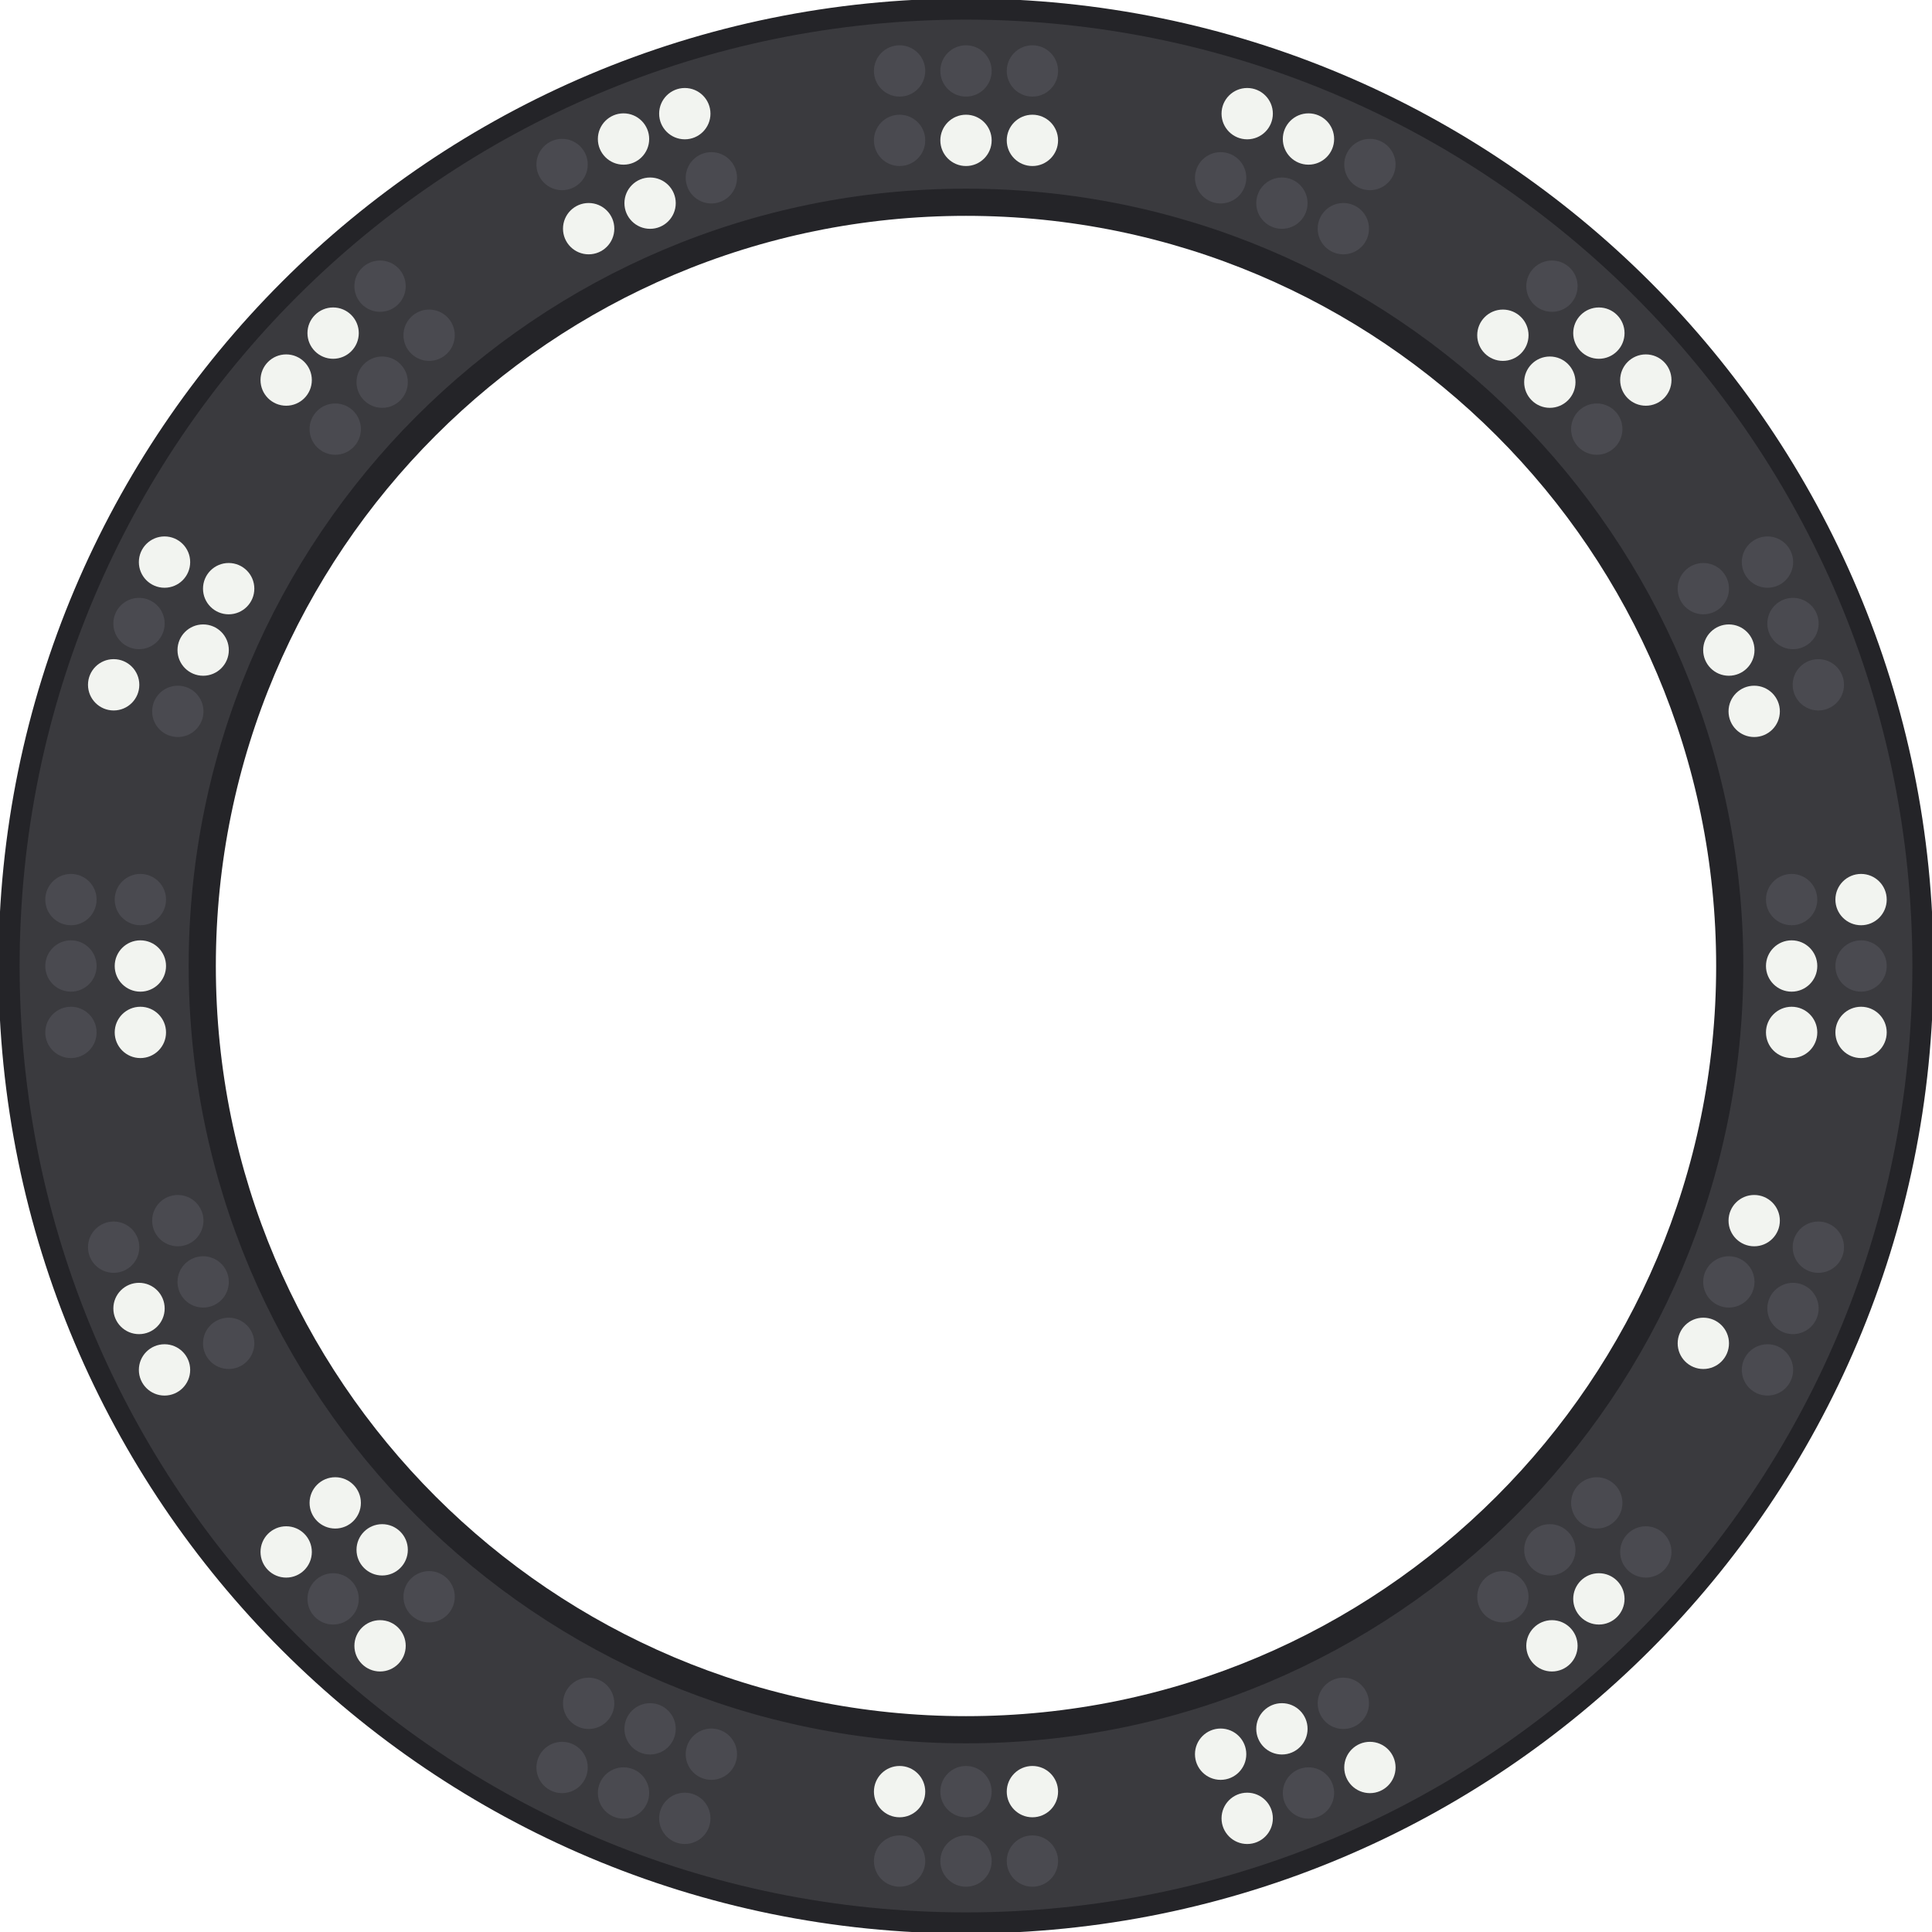
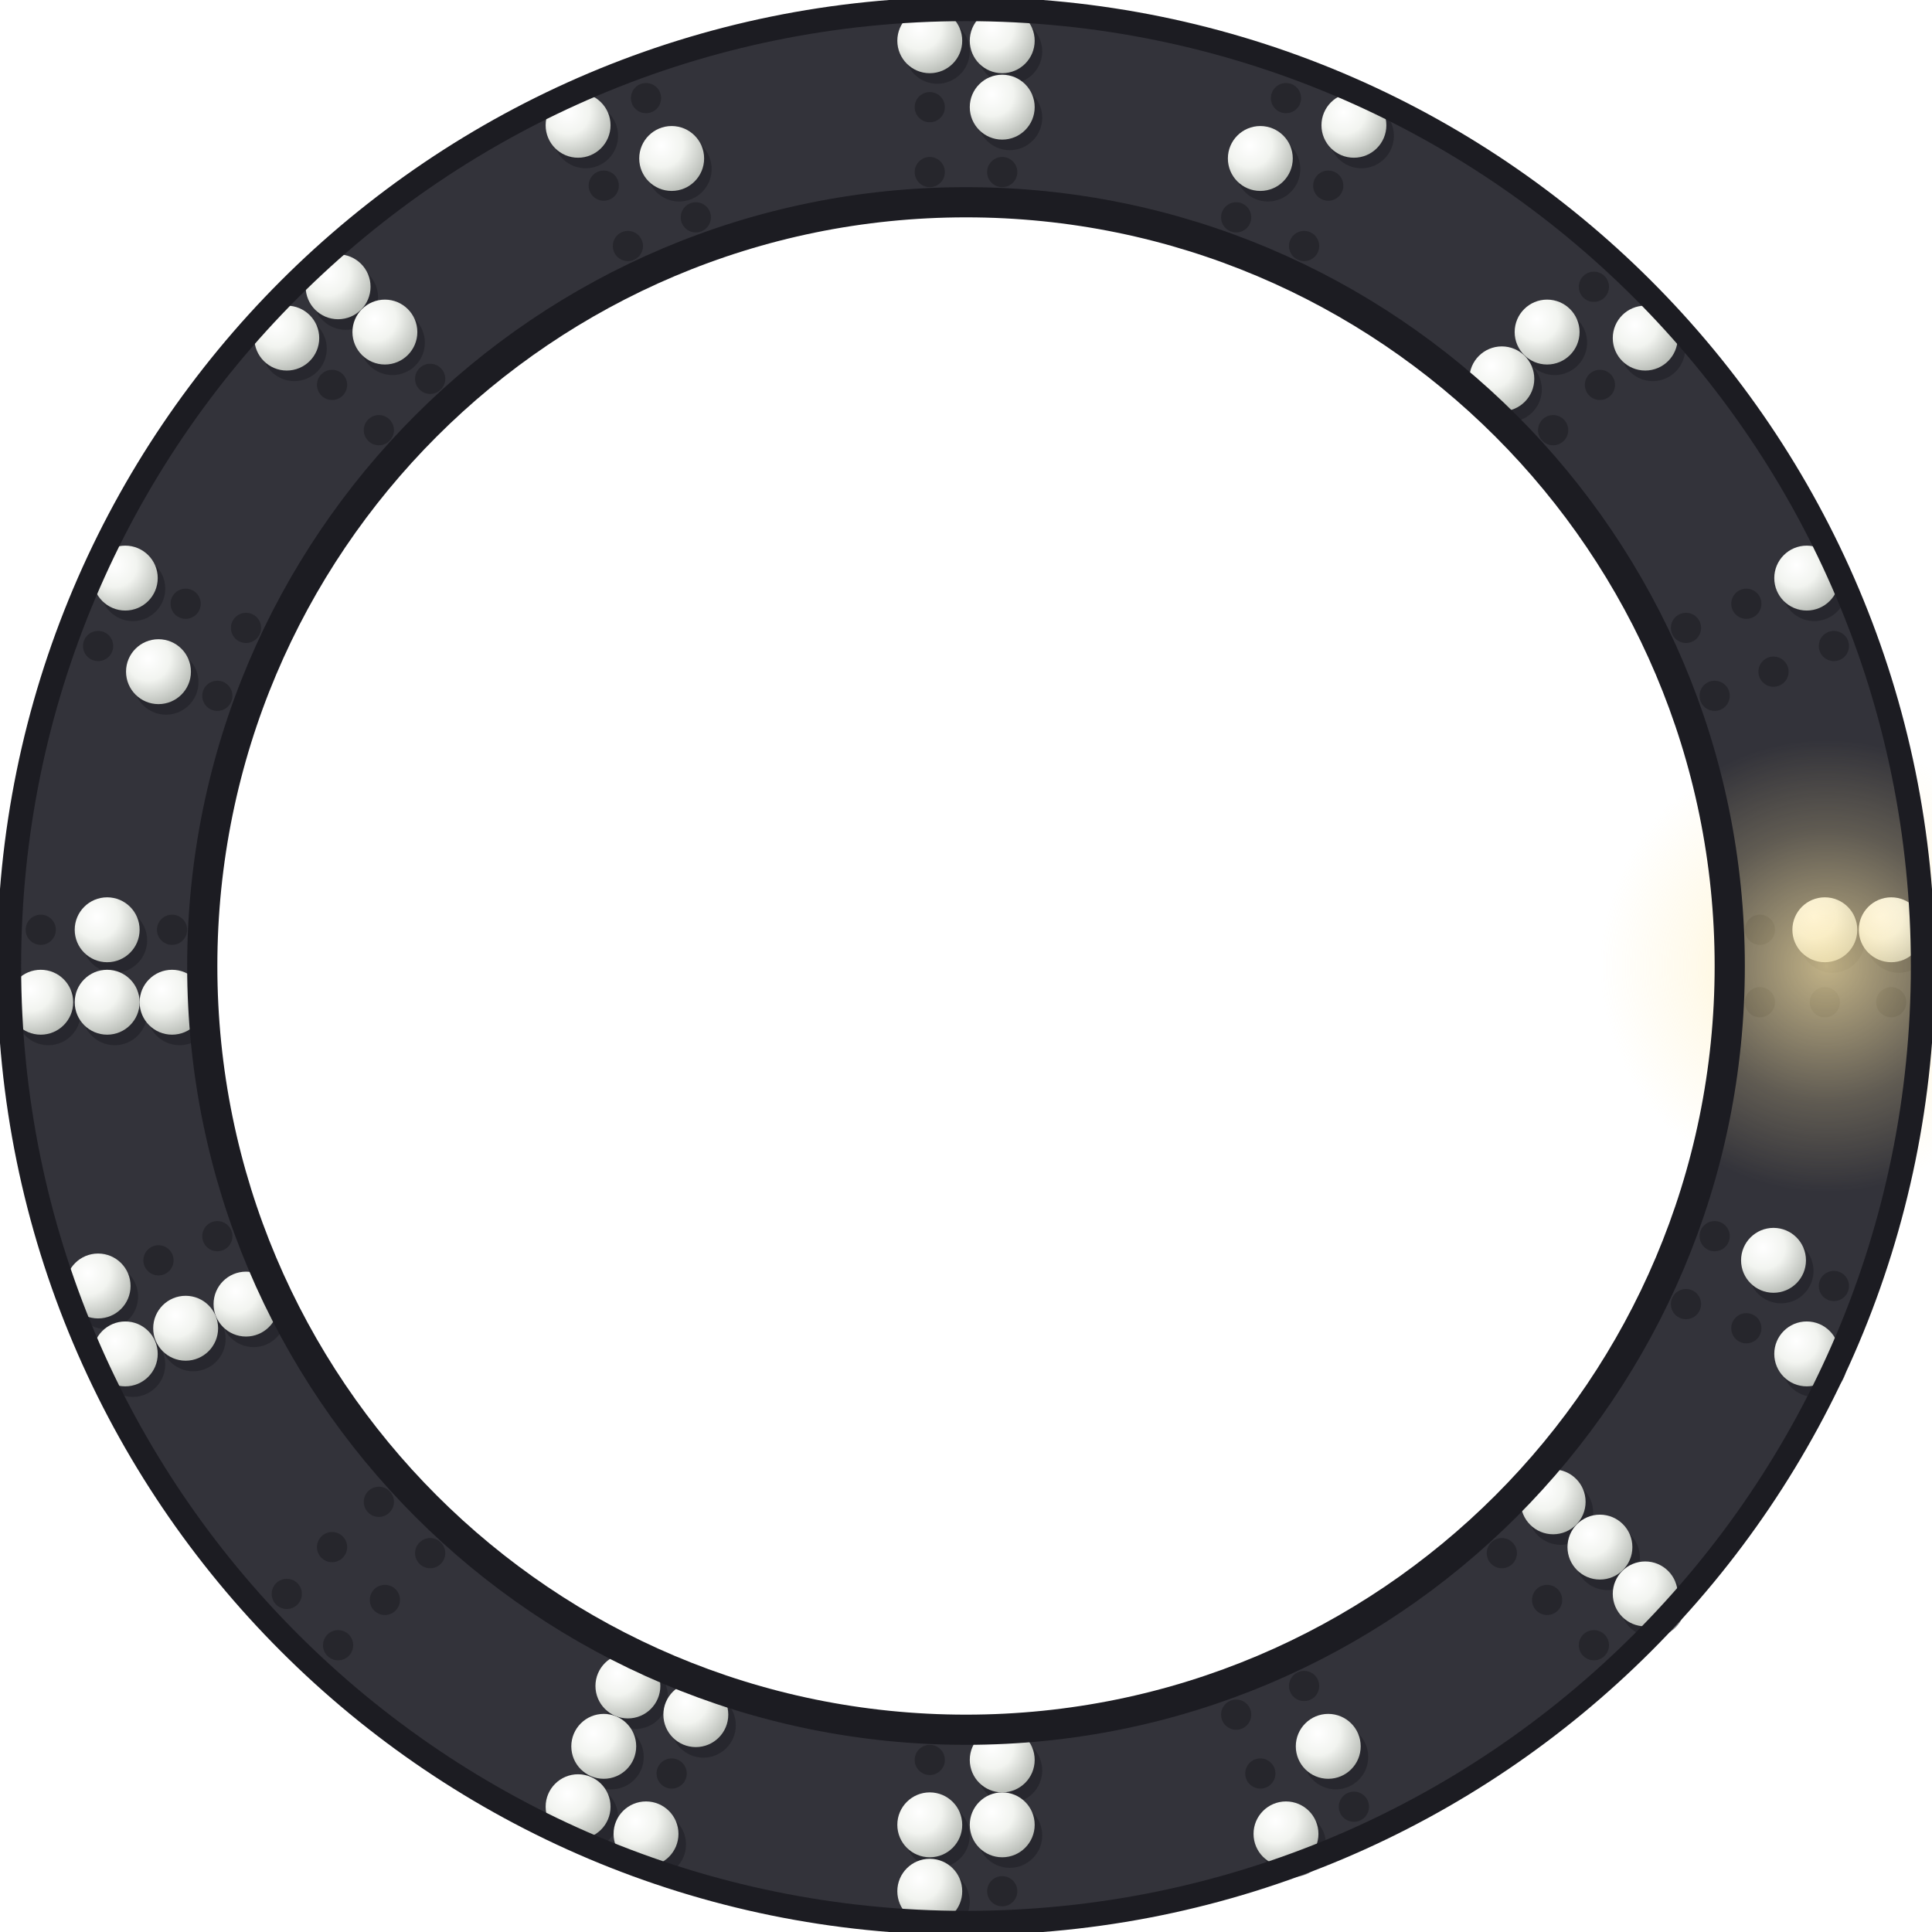
<svg xmlns="http://www.w3.org/2000/svg" viewBox="0 0 128 128" width="128" height="128" role="presentation">
-   <path d="M64 0.6 A63.4 63.4 0 1 0 64 127.4 A63.4 63.4 0 1 0 64 0.6 Z M64 13.4 A50.6 50.6 0 1 1 64 114.6 A50.6 50.6 0 1 1 64 13.4 Z" fill="#3A3A3E" fill-rule="evenodd" />
-   <circle cx="118.7" cy="59.6" r="1.7" fill="#4A4A50" />
-   <circle cx="118.7" cy="64" r="1.7" fill="#F2F4F0" />
-   <circle cx="118.7" cy="68.4" r="1.7" fill="#F2F4F0" />
-   <circle cx="123.3" cy="59.6" r="1.7" fill="#F2F4F0" />
-   <circle cx="123.3" cy="64" r="1.7" fill="#4A4A50" />
-   <circle cx="123.3" cy="68.4" r="1.7" fill="#F2F4F0" />
-   <circle cx="116.22" cy="80.87" r="1.7" fill="#F2F4F0" />
-   <circle cx="114.54" cy="84.93" r="1.7" fill="#4A4A50" />
-   <circle cx="112.85" cy="89" r="1.7" fill="#F2F4F0" />
-   <circle cx="120.47" cy="82.63" r="1.7" fill="#4A4A50" />
-   <circle cx="118.79" cy="86.69" r="1.7" fill="#4A4A50" />
-   <circle cx="117.1" cy="90.76" r="1.7" fill="#4A4A50" />
-   <circle cx="105.79" cy="99.57" r="1.7" fill="#4A4A50" />
-   <circle cx="102.68" cy="102.68" r="1.7" fill="#4A4A50" />
-   <circle cx="99.57" cy="105.79" r="1.7" fill="#4A4A50" />
-   <circle cx="109.04" cy="102.82" r="1.7" fill="#4A4A50" />
-   <circle cx="105.93" cy="105.93" r="1.7" fill="#F2F4F0" />
-   <circle cx="102.82" cy="109.04" r="1.7" fill="#F2F4F0" />
-   <circle cx="89" cy="112.85" r="1.7" fill="#4A4A50" />
-   <circle cx="84.93" cy="114.54" r="1.7" fill="#F2F4F0" />
-   <circle cx="80.87" cy="116.22" r="1.7" fill="#F2F4F0" />
-   <circle cx="90.76" cy="117.1" r="1.7" fill="#F2F4F0" />
-   <circle cx="86.69" cy="118.79" r="1.7" fill="#4A4A50" />
-   <circle cx="82.63" cy="120.47" r="1.7" fill="#F2F4F0" />
-   <circle cx="68.4" cy="118.7" r="1.7" fill="#F2F4F0" />
-   <circle cx="64" cy="118.7" r="1.7" fill="#4A4A50" />
-   <circle cx="59.6" cy="118.7" r="1.7" fill="#F2F4F0" />
-   <circle cx="68.4" cy="123.3" r="1.7" fill="#4A4A50" />
-   <circle cx="64" cy="123.3" r="1.7" fill="#4A4A50" />
-   <circle cx="59.6" cy="123.3" r="1.7" fill="#4A4A50" />
-   <circle cx="47.13" cy="116.22" r="1.7" fill="#4A4A50" />
-   <circle cx="43.07" cy="114.54" r="1.7" fill="#4A4A50" />
-   <circle cx="39" cy="112.85" r="1.7" fill="#4A4A50" />
-   <circle cx="45.37" cy="120.47" r="1.7" fill="#4A4A50" />
-   <circle cx="41.31" cy="118.79" r="1.7" fill="#4A4A50" />
-   <circle cx="37.24" cy="117.1" r="1.7" fill="#4A4A50" />
-   <circle cx="28.43" cy="105.79" r="1.7" fill="#4A4A50" />
-   <circle cx="25.32" cy="102.68" r="1.7" fill="#F2F4F0" />
-   <circle cx="22.21" cy="99.57" r="1.7" fill="#F2F4F0" />
-   <circle cx="25.18" cy="109.04" r="1.7" fill="#F2F4F0" />
-   <circle cx="22.07" cy="105.93" r="1.7" fill="#4A4A50" />
-   <circle cx="18.96" cy="102.82" r="1.7" fill="#F2F4F0" />
-   <circle cx="15.15" cy="89" r="1.7" fill="#4A4A50" />
-   <circle cx="13.46" cy="84.93" r="1.7" fill="#4A4A50" />
-   <circle cx="11.78" cy="80.87" r="1.7" fill="#4A4A50" />
-   <circle cx="10.9" cy="90.76" r="1.7" fill="#F2F4F0" />
-   <circle cx="9.21" cy="86.69" r="1.7" fill="#F2F4F0" />
-   <circle cx="7.53" cy="82.63" r="1.7" fill="#4A4A50" />
-   <circle cx="9.3" cy="68.4" r="1.7" fill="#F2F4F0" />
-   <circle cx="9.3" cy="64" r="1.7" fill="#F2F4F0" />
-   <circle cx="9.3" cy="59.6" r="1.7" fill="#4A4A50" />
-   <circle cx="4.7" cy="68.4" r="1.7" fill="#4A4A50" />
-   <circle cx="4.7" cy="64" r="1.7" fill="#4A4A50" />
-   <circle cx="4.7" cy="59.6" r="1.7" fill="#4A4A50" />
-   <circle cx="11.78" cy="47.13" r="1.7" fill="#4A4A50" />
-   <circle cx="13.46" cy="43.07" r="1.7" fill="#F2F4F0" />
-   <circle cx="15.15" cy="39" r="1.7" fill="#F2F4F0" />
-   <circle cx="7.53" cy="45.37" r="1.7" fill="#F2F4F0" />
-   <circle cx="9.21" cy="41.31" r="1.7" fill="#4A4A50" />
-   <circle cx="10.9" cy="37.24" r="1.7" fill="#F2F4F0" />
-   <circle cx="22.21" cy="28.43" r="1.7" fill="#4A4A50" />
-   <circle cx="25.32" cy="25.32" r="1.7" fill="#4A4A50" />
-   <circle cx="28.43" cy="22.21" r="1.7" fill="#4A4A50" />
-   <circle cx="18.96" cy="25.18" r="1.7" fill="#F2F4F0" />
-   <circle cx="22.07" cy="22.07" r="1.7" fill="#F2F4F0" />
-   <circle cx="25.18" cy="18.96" r="1.7" fill="#4A4A50" />
-   <circle cx="39" cy="15.15" r="1.7" fill="#F2F4F0" />
-   <circle cx="43.07" cy="13.46" r="1.7" fill="#F2F4F0" />
-   <circle cx="47.13" cy="11.78" r="1.7" fill="#4A4A50" />
-   <circle cx="37.24" cy="10.9" r="1.7" fill="#4A4A50" />
-   <circle cx="41.31" cy="9.21" r="1.7" fill="#F2F4F0" />
-   <circle cx="45.37" cy="7.53" r="1.7" fill="#F2F4F0" />
-   <circle cx="59.6" cy="9.3" r="1.7" fill="#4A4A50" />
-   <circle cx="64" cy="9.3" r="1.7" fill="#F2F4F0" />
-   <circle cx="68.4" cy="9.3" r="1.7" fill="#F2F4F0" />
-   <circle cx="59.6" cy="4.7" r="1.7" fill="#4A4A50" />
-   <circle cx="64" cy="4.7" r="1.7" fill="#4A4A50" />
-   <circle cx="68.4" cy="4.7" r="1.7" fill="#4A4A50" />
-   <circle cx="80.87" cy="11.78" r="1.7" fill="#4A4A50" />
-   <circle cx="84.93" cy="13.46" r="1.7" fill="#4A4A50" />
-   <circle cx="89" cy="15.15" r="1.7" fill="#4A4A50" />
-   <circle cx="82.63" cy="7.53" r="1.7" fill="#F2F4F0" />
-   <circle cx="86.69" cy="9.21" r="1.7" fill="#F2F4F0" />
-   <circle cx="90.76" cy="10.9" r="1.7" fill="#4A4A50" />
-   <circle cx="99.57" cy="22.21" r="1.7" fill="#F2F4F0" />
-   <circle cx="102.68" cy="25.32" r="1.7" fill="#F2F4F0" />
-   <circle cx="105.79" cy="28.43" r="1.7" fill="#4A4A50" />
-   <circle cx="102.82" cy="18.96" r="1.7" fill="#4A4A50" />
-   <circle cx="105.93" cy="22.07" r="1.7" fill="#F2F4F0" />
-   <circle cx="109.04" cy="25.18" r="1.7" fill="#F2F4F0" />
-   <circle cx="112.85" cy="39" r="1.7" fill="#4A4A50" />
-   <circle cx="114.54" cy="43.07" r="1.7" fill="#F2F4F0" />
-   <circle cx="116.22" cy="47.13" r="1.7" fill="#F2F4F0" />
-   <circle cx="117.1" cy="37.24" r="1.7" fill="#4A4A50" />
-   <circle cx="118.79" cy="41.31" r="1.7" fill="#4A4A50" />
-   <circle cx="120.47" cy="45.37" r="1.7" fill="#4A4A50" />
-   <circle cx="64" cy="64" r="50.6" fill="none" stroke="#242428" stroke-width="1.8" />
-   <circle cx="64" cy="64" r="63.4" fill="none" stroke="#242428" stroke-width="1.4" />
+   <defs>
+     <radialGradient id="brDot" cx=".34" cy=".3" r=".75">
+       <stop offset="0%" stop-color="#FFFFFF" />
+       <stop offset="45%" stop-color="#F2F4F0" />
+       <stop offset="100%" stop-color="#B8BCB6" />
+     </radialGradient>
+     <radialGradient id="brRead" cx=".5" cy=".5" r=".5">
+       <stop offset="0%" stop-color="#FFE9A8" stop-opacity=".7" />
+       <stop offset="60%" stop-color="#FFE9A8" stop-opacity=".22" />
+       <stop offset="100%" stop-color="#FFE9A8" stop-opacity="0" />
+     </radialGradient>
+   </defs>
+   <style>
+     .read { animation: brPass 11s linear infinite;
+             transform-box: view-box; transform-origin: 64px 64px }
+     @keyframes brPass { to { transform: rotate(360deg) } }
+     @media (prefers-reduced-motion: reduce) { .read { animation: none; opacity: .3 } }
+   </style>
+   <path d="M64 0.6 A63.4 63.4 0 1 0 64 127.4 A63.4 63.4 0 1 0 64 0.6 Z M64 13.4 A50.6 50.6 0 1 1 64 114.6 A50.6 50.6 0 1 1 64 13.4 Z" fill="#33333A" fill-rule="evenodd" />
+   <g fill="#26262C">
+     <circle cx="61.6" cy="7.1" r="1" />
+     <circle cx="61.6" cy="11.4" r="1" />
+     <circle cx="66.4" cy="11.4" r="1" />
+     <circle cx="85.2" cy="6.5" r="1" />
+     <circle cx="81.9" cy="14.4" r="1" />
+     <circle cx="88.0" cy="12.3" r="1" />
+     <circle cx="86.4" cy="16.3" r="1" />
+     <circle cx="105.6" cy="19.0" r="1" />
+     <circle cx="106.0" cy="25.5" r="1" />
+     <circle cx="102.9" cy="28.5" r="1" />
+     <circle cx="115.7" cy="40.0" r="1" />
+     <circle cx="111.7" cy="41.6" r="1" />
+     <circle cx="121.5" cy="42.8" r="1" />
+     <circle cx="117.5" cy="44.5" r="1" />
+     <circle cx="113.6" cy="46.1" r="1" />
+     <circle cx="116.6" cy="61.6" r="1" />
+     <circle cx="125.3" cy="66.4" r="1" />
+     <circle cx="120.9" cy="66.4" r="1" />
+     <circle cx="116.6" cy="66.4" r="1" />
+     <circle cx="121.5" cy="85.2" r="1" />
+     <circle cx="113.6" cy="81.9" r="1" />
+     <circle cx="115.7" cy="88.0" r="1" />
+     <circle cx="111.7" cy="86.4" r="1" />
+     <circle cx="105.6" cy="109.0" r="1" />
+     <circle cx="102.5" cy="106.0" r="1" />
+     <circle cx="99.5" cy="102.9" r="1" />
+     <circle cx="89.7" cy="119.7" r="1" />
+     <circle cx="86.4" cy="111.7" r="1" />
+     <circle cx="83.5" cy="117.5" r="1" />
+     <circle cx="81.9" cy="113.6" r="1" />
+     <circle cx="66.4" cy="125.3" r="1" />
+     <circle cx="61.6" cy="116.6" r="1" />
+     <circle cx="44.5" cy="117.5" r="1" />
+     <circle cx="22.4" cy="109.0" r="1" />
+     <circle cx="25.5" cy="106.0" r="1" />
+     <circle cx="28.5" cy="102.9" r="1" />
+     <circle cx="19.0" cy="105.6" r="1" />
+     <circle cx="22.0" cy="102.5" r="1" />
+     <circle cx="25.1" cy="99.5" r="1" />
+     <circle cx="10.5" cy="83.5" r="1" />
+     <circle cx="14.4" cy="81.9" r="1" />
+     <circle cx="2.7" cy="61.6" r="1" />
+     <circle cx="11.4" cy="61.6" r="1" />
+     <circle cx="6.5" cy="42.8" r="1" />
+     <circle cx="14.4" cy="46.1" r="1" />
+     <circle cx="12.3" cy="40.0" r="1" />
+     <circle cx="16.3" cy="41.6" r="1" />
+     <circle cx="22.0" cy="25.5" r="1" />
+     <circle cx="25.1" cy="28.5" r="1" />
+     <circle cx="28.5" cy="25.1" r="1" />
+     <circle cx="40.0" cy="12.3" r="1" />
+     <circle cx="41.6" cy="16.3" r="1" />
+     <circle cx="42.8" cy="6.5" r="1" />
+     <circle cx="46.1" cy="14.4" r="1" />
+   </g>
+   <g fill="#1E1E24" opacity=".55">
+     <circle cx="62.1" cy="3.4" r="2.15" />
+     <circle cx="66.9" cy="3.4" r="2.15" />
+     <circle cx="66.9" cy="7.8" r="2.15" />
+     <circle cx="84.0" cy="11.2" r="2.15" />
+     <circle cx="90.2" cy="9.0" r="2.15" />
+     <circle cx="103.0" cy="22.7" r="2.15" />
+     <circle cx="100.0" cy="25.8" r="2.15" />
+     <circle cx="109.5" cy="23.1" r="2.15" />
+     <circle cx="120.2" cy="39.0" r="2.15" />
+     <circle cx="125.8" cy="62.3" r="2.15" />
+     <circle cx="121.4" cy="62.3" r="2.15" />
+     <circle cx="118.0" cy="84.2" r="2.15" />
+     <circle cx="120.2" cy="90.4" r="2.15" />
+     <circle cx="109.5" cy="106.3" r="2.15" />
+     <circle cx="106.5" cy="103.2" r="2.15" />
+     <circle cx="103.4" cy="100.2" r="2.15" />
+     <circle cx="88.5" cy="116.4" r="2.15" />
+     <circle cx="85.7" cy="122.2" r="2.15" />
+     <circle cx="66.9" cy="121.6" r="2.15" />
+     <circle cx="66.9" cy="117.3" r="2.15" />
+     <circle cx="62.1" cy="126.0" r="2.15" />
+     <circle cx="62.1" cy="121.6" r="2.15" />
+     <circle cx="43.3" cy="122.2" r="2.15" />
+     <circle cx="46.6" cy="114.3" r="2.15" />
+     <circle cx="38.8" cy="120.4" r="2.15" />
+     <circle cx="40.5" cy="116.4" r="2.15" />
+     <circle cx="42.1" cy="112.4" r="2.15" />
+     <circle cx="8.8" cy="90.4" r="2.15" />
+     <circle cx="12.8" cy="88.7" r="2.15" />
+     <circle cx="16.8" cy="87.1" r="2.15" />
+     <circle cx="7.0" cy="85.9" r="2.15" />
+     <circle cx="3.2" cy="67.1" r="2.15" />
+     <circle cx="7.6" cy="67.1" r="2.15" />
+     <circle cx="11.9" cy="67.1" r="2.15" />
+     <circle cx="7.6" cy="62.3" r="2.15" />
+     <circle cx="11.0" cy="45.2" r="2.15" />
+     <circle cx="8.8" cy="39.0" r="2.15" />
+     <circle cx="19.5" cy="23.1" r="2.15" />
+     <circle cx="22.9" cy="19.7" r="2.15" />
+     <circle cx="26.0" cy="22.7" r="2.15" />
+     <circle cx="38.8" cy="9.0" r="2.15" />
+     <circle cx="45.0" cy="11.2" r="2.15" />
+   </g>
+   <g fill="url(#brDot)">
+     <circle cx="61.6" cy="2.7" r="2.15" />
+     <circle cx="66.4" cy="2.7" r="2.15" />
+     <circle cx="66.4" cy="7.1" r="2.15" />
+     <circle cx="83.5" cy="10.5" r="2.15" />
+     <circle cx="89.7" cy="8.3" r="2.15" />
+     <circle cx="102.5" cy="22.0" r="2.15" />
+     <circle cx="99.5" cy="25.1" r="2.15" />
+     <circle cx="109.0" cy="22.4" r="2.15" />
+     <circle cx="119.7" cy="38.3" r="2.15" />
+     <circle cx="125.3" cy="61.6" r="2.15" />
+     <circle cx="120.9" cy="61.6" r="2.15" />
+     <circle cx="117.5" cy="83.5" r="2.15" />
+     <circle cx="119.7" cy="89.7" r="2.15" />
+     <circle cx="109.0" cy="105.6" r="2.15" />
+     <circle cx="106.0" cy="102.5" r="2.15" />
+     <circle cx="102.9" cy="99.5" r="2.15" />
+     <circle cx="88.0" cy="115.7" r="2.15" />
+     <circle cx="85.2" cy="121.5" r="2.15" />
+     <circle cx="66.4" cy="120.9" r="2.15" />
+     <circle cx="66.4" cy="116.6" r="2.15" />
+     <circle cx="61.6" cy="125.3" r="2.15" />
+     <circle cx="61.6" cy="120.9" r="2.15" />
+     <circle cx="42.8" cy="121.5" r="2.15" />
+     <circle cx="46.1" cy="113.6" r="2.15" />
+     <circle cx="38.3" cy="119.7" r="2.15" />
+     <circle cx="40.0" cy="115.7" r="2.15" />
+     <circle cx="41.6" cy="111.7" r="2.15" />
+     <circle cx="8.3" cy="89.7" r="2.15" />
+     <circle cx="12.3" cy="88.0" r="2.15" />
+     <circle cx="16.3" cy="86.4" r="2.15" />
+     <circle cx="6.5" cy="85.2" r="2.15" />
+     <circle cx="2.7" cy="66.4" r="2.15" />
+     <circle cx="7.1" cy="66.4" r="2.15" />
+     <circle cx="11.4" cy="66.4" r="2.15" />
+     <circle cx="7.1" cy="61.6" r="2.15" />
+     <circle cx="10.5" cy="44.5" r="2.15" />
+     <circle cx="8.3" cy="38.3" r="2.15" />
+     <circle cx="19.0" cy="22.4" r="2.15" />
+     <circle cx="22.4" cy="19.0" r="2.15" />
+     <circle cx="25.5" cy="22.0" r="2.15" />
+     <circle cx="38.3" cy="8.3" r="2.15" />
+     <circle cx="44.5" cy="10.5" r="2.15" />
+   </g>
+   <g class="read">
+     <circle cx="121" cy="64" r="15" fill="url(#brRead)" />
+   </g>
+   <g fill="none" stroke="#1C1C22">
+     <circle cx="64" cy="64" r="50.6" stroke-width="2" />
+     <circle cx="64" cy="64" r="63.4" stroke-width="1.6" />
+   </g>
</svg>
